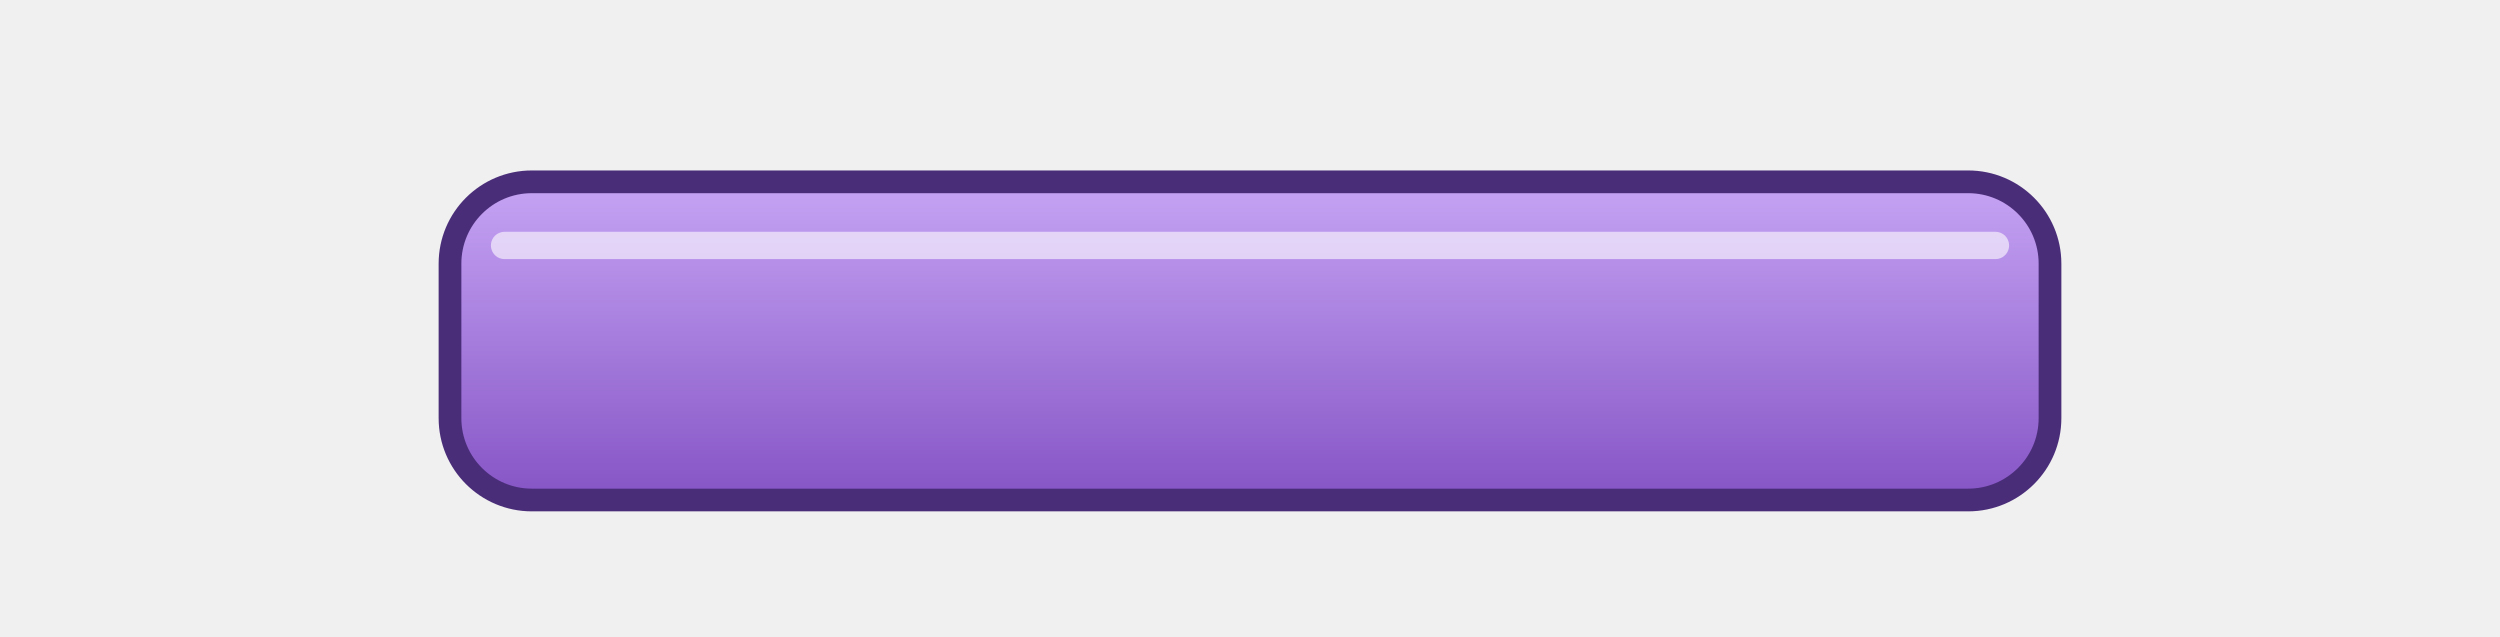
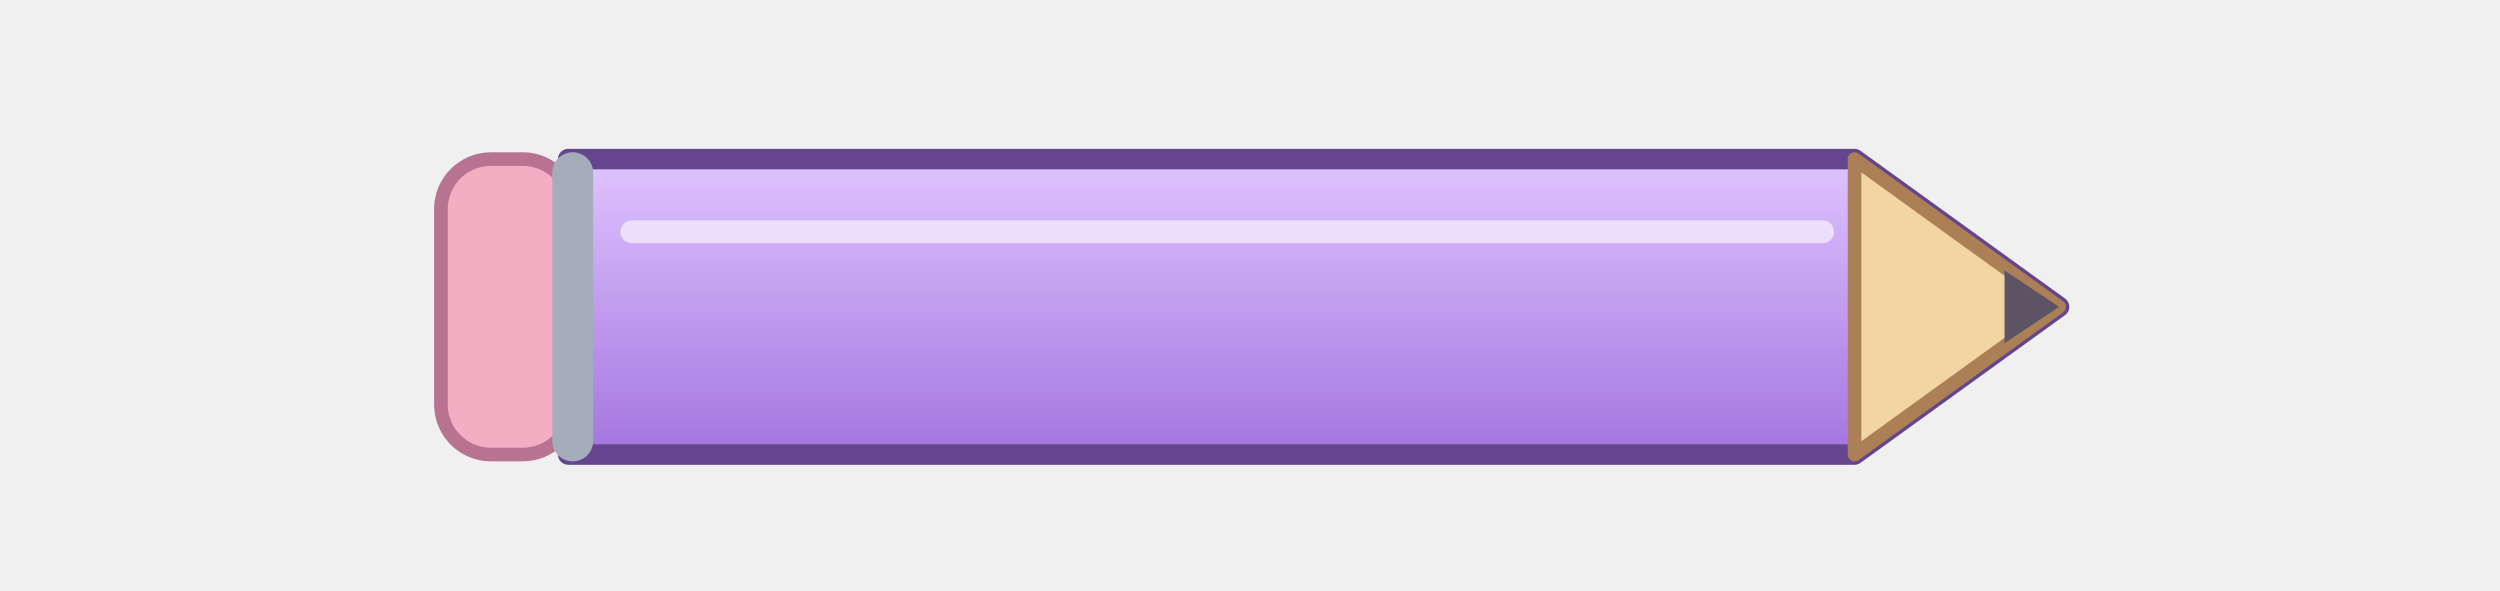
- <svg xmlns="http://www.w3.org/2000/svg" width="550" height="140" viewBox="25 255 550 140">
+ <svg xmlns="http://www.w3.org/2000/svg" width="550" height="130" viewBox="25 265 550 130">
  <defs>
-     <linearGradient id="color" x2="1" y2="0">
-       <stop stop-color="#8554c5" />
-       <stop offset=".25" stop-color="#c6a4f4" />
-       <stop offset=".65" stop-color="#8554c5" />
-       <stop offset="1" stop-color="#4a2d79" />
+     <linearGradient id="plano" x2="0" y2="1">
+       <stop stop-color="#dfc3ff" />
+       <stop offset="1" stop-color="#a375df" />
    </linearGradient>
-     <linearGradient id="plano" x2="0" y2="1">
-       <stop stop-color="#c6a4f4" />
-       <stop offset="1" stop-color="#8554c5" />
+     <linearGradient id="redondo">
+       <stop stop-color="#a375df" />
+       <stop offset=".23" stop-color="#dfc3ff" />
+       <stop offset=".55" stop-color="#a375df" />
+       <stop offset="1" stop-color="#65458d" />
+     </linearGradient>
+     <linearGradient id="vidrio">
+       <stop stop-color="#90cfdf" stop-opacity=".65" />
+       <stop offset=".2" stop-color="#effdff" stop-opacity=".5" />
+       <stop offset=".5" stop-color="#b9e4ee" stop-opacity=".2" />
+       <stop offset="1" stop-color="#70b1cd" stop-opacity=".65" />
    </linearGradient>
  </defs>
-   <g stroke="#4a2d79" stroke-width="5" stroke-linejoin="round" stroke-linecap="round">
-     <rect x="124" y="295" width="352" height="70" rx="18" fill="url(#plano)" />
-     <path d="M136 309H464" stroke="white" stroke-opacity=".6" stroke-width="6" />
+   <g stroke="#65458d" stroke-width="4.5" stroke-linejoin="round" stroke-linecap="round">
+     <path d="M150 300H433L478 332.5L433 365H150Z" fill="url(#plano)" />
+     <path d="M433 300L478 332.5L433 365Z" fill="#f3d4a3" stroke="#ac8057" stroke-width="3" />
+     <path d="m466 324.5 12 8-12 8Z" fill="#5c5365" stroke="none" />
+     <rect x="122" y="300" width="29" height="65" rx="11" fill="#f5adc4" stroke="#b87391" stroke-width="3" />
+     <path d="M151 303V362" stroke="#a4adb9" stroke-width="9" />
+     <path d="M164 316H426" stroke="white" stroke-opacity=".6" stroke-width="5" />
  </g>
</svg>
